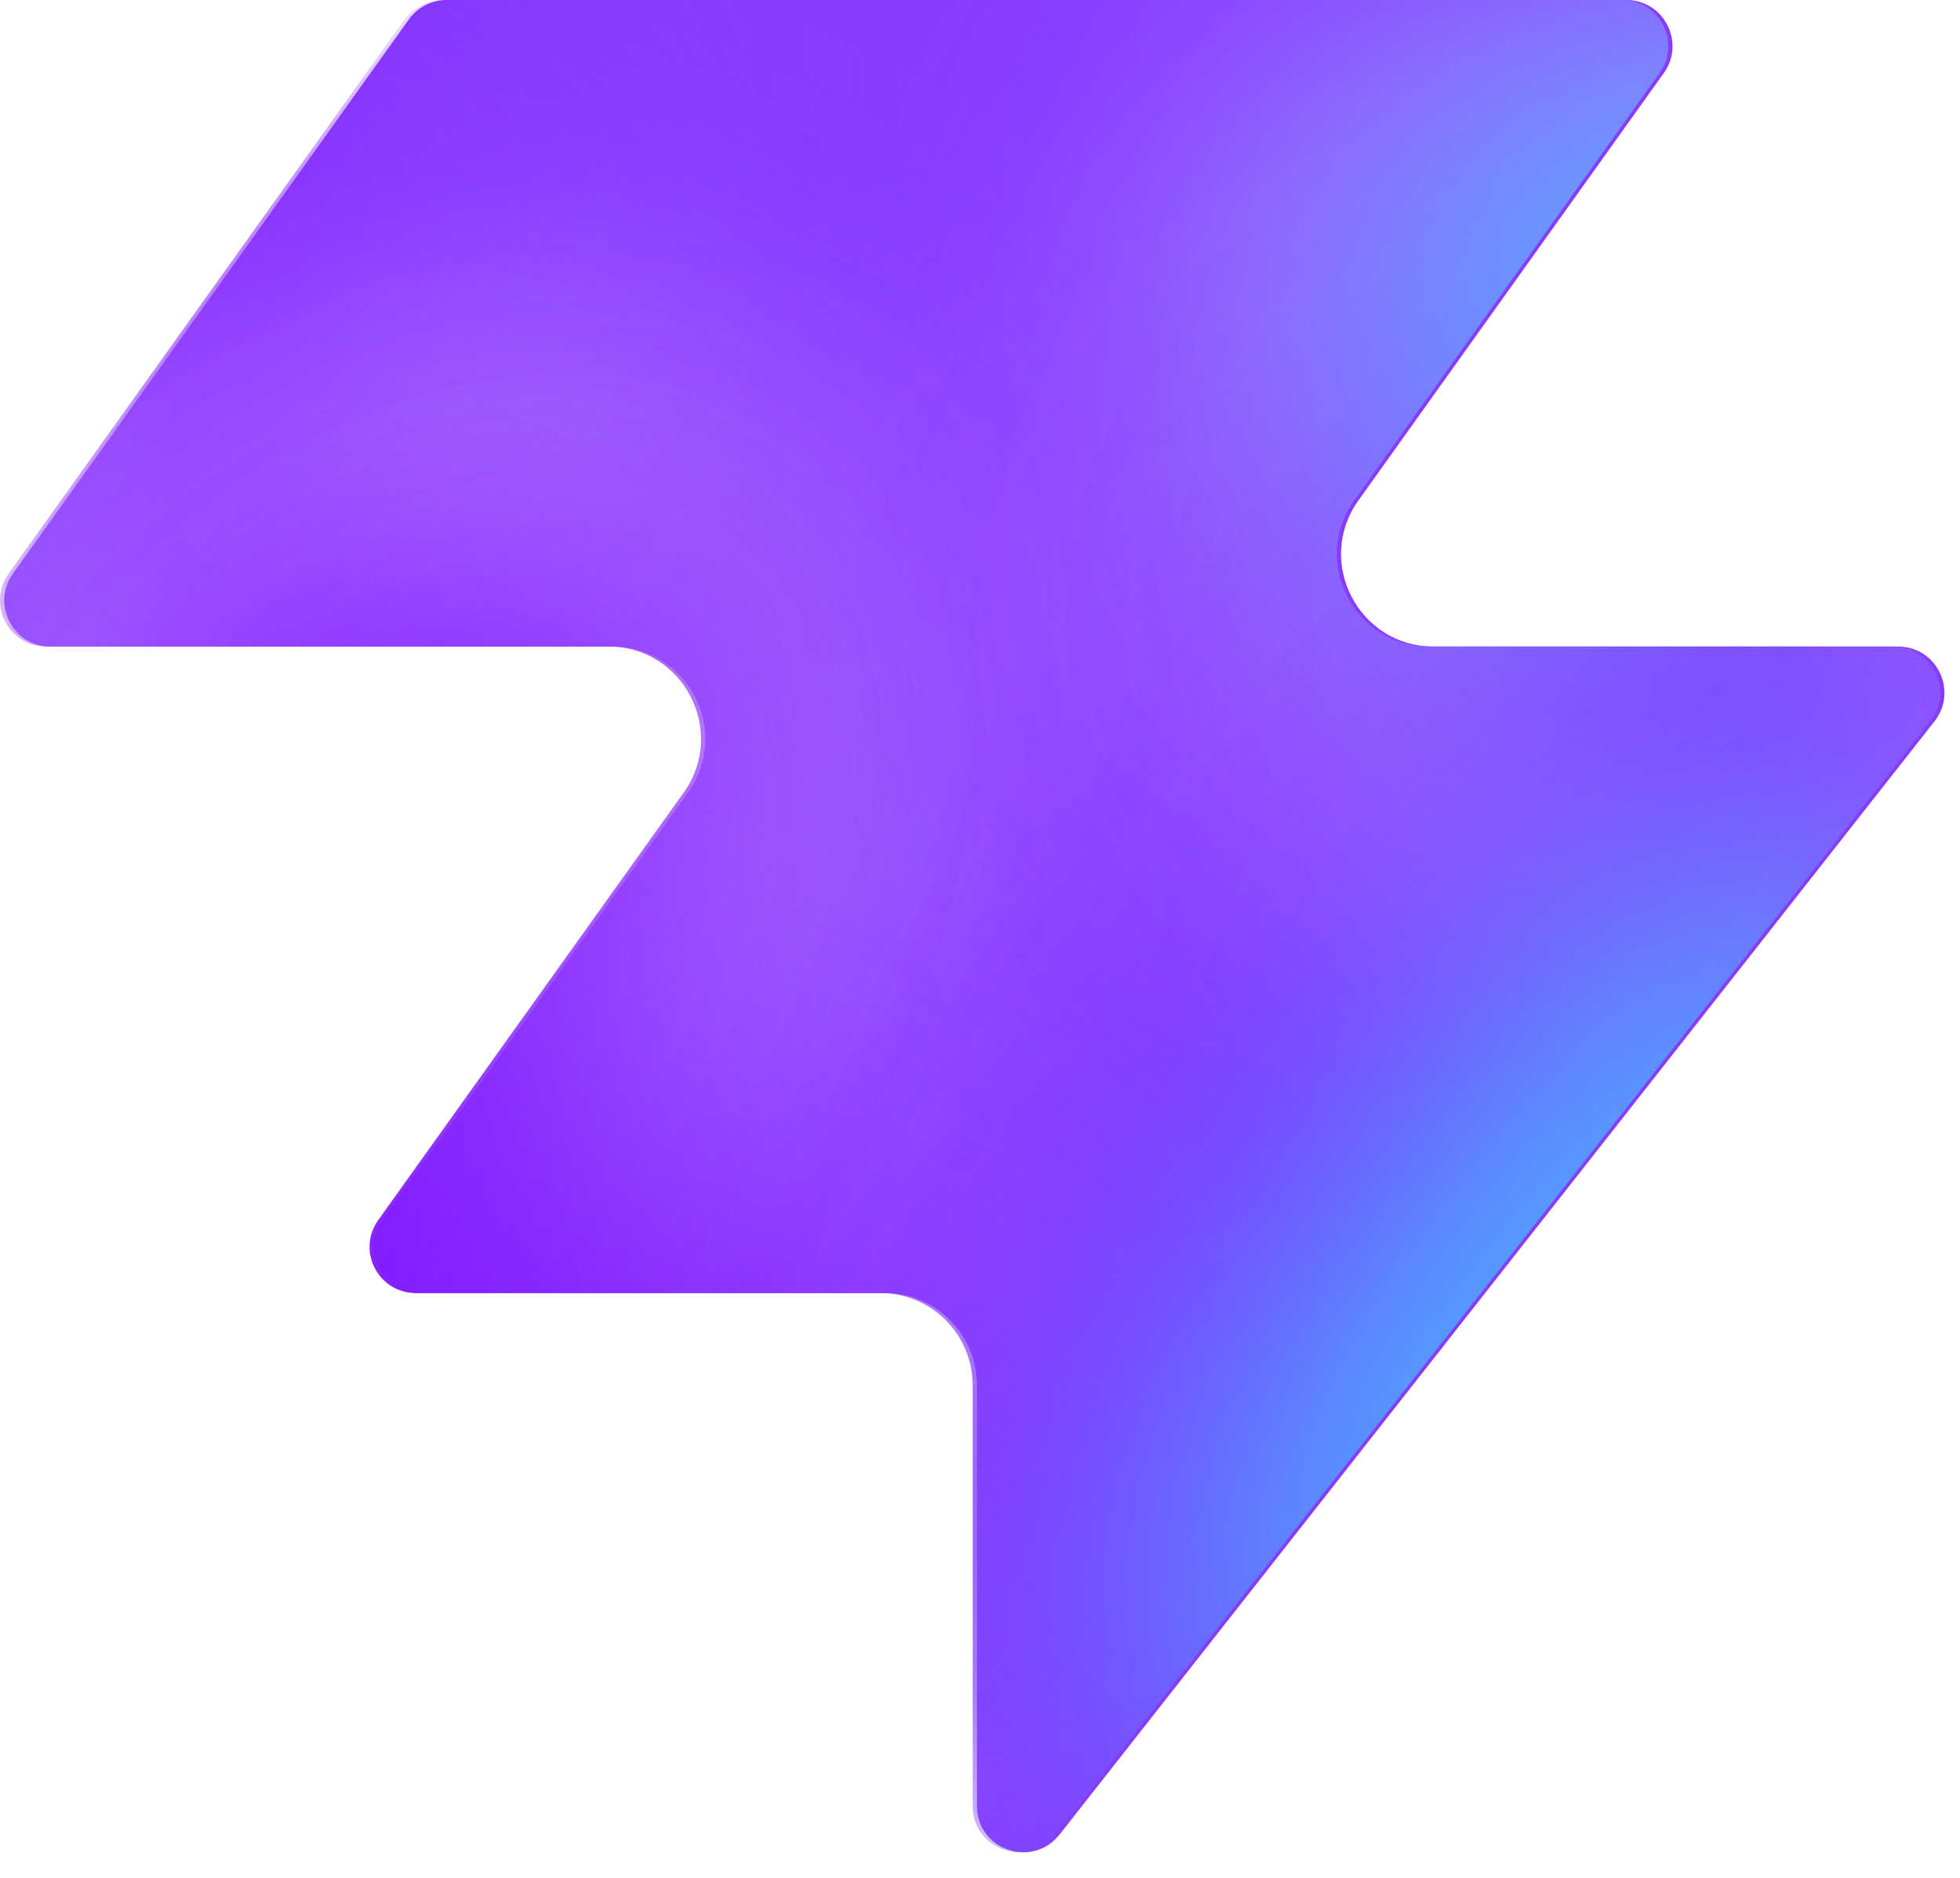
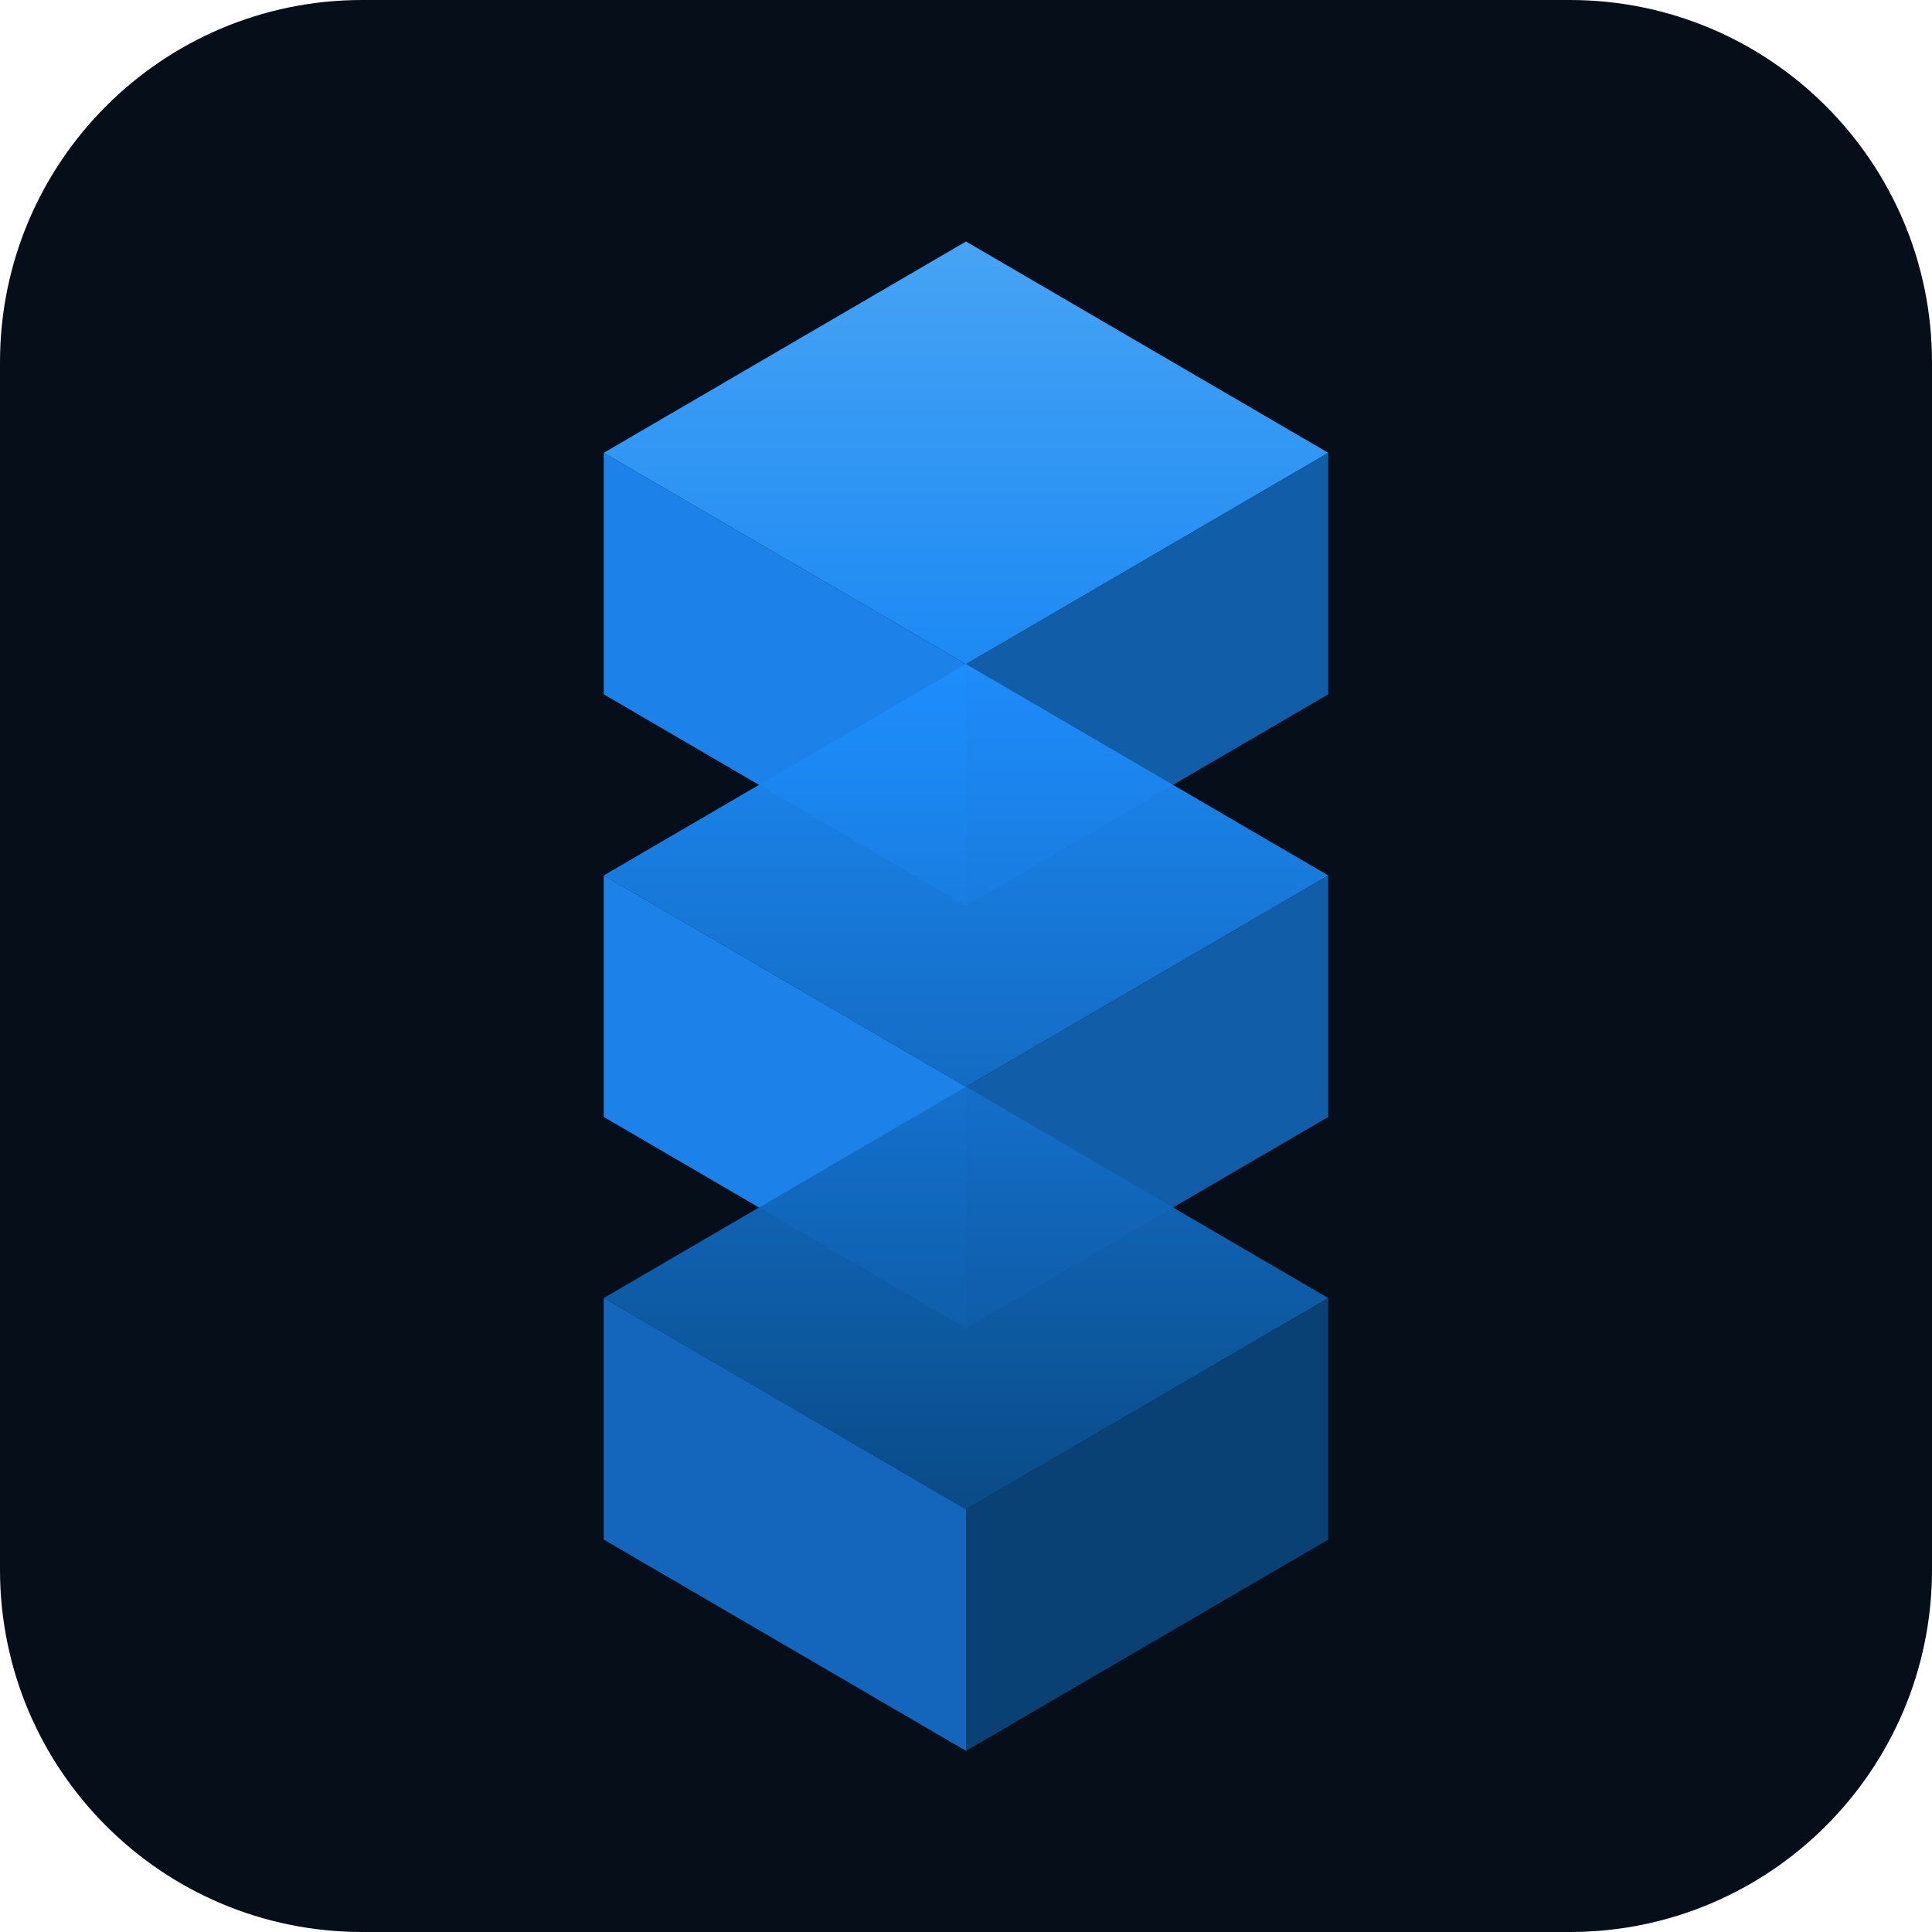
- <svg xmlns="http://www.w3.org/2000/svg" width="48" height="46" fill="none" viewBox="0 0 48 46">
-   <path fill="#863bff" d="M25.946 44.938c-.664.845-2.021.375-2.021-.698V33.937a2.26 2.26 0 0 0-2.262-2.262H10.287c-.92 0-1.456-1.04-.92-1.788l7.48-10.471c1.07-1.497 0-3.578-1.842-3.578H1.237c-.92 0-1.456-1.04-.92-1.788L10.013.474c.214-.297.556-.474.92-.474h28.894c.92 0 1.456 1.04.92 1.788l-7.48 10.471c-1.07 1.498 0 3.579 1.842 3.579h11.377c.943 0 1.473 1.088.89 1.83L25.947 44.94z" style="fill:#863bff;fill:color(display-p3 .525 .23 1);fill-opacity:1" />
-   <mask id="a" width="48" height="46" x="0" y="0" maskUnits="userSpaceOnUse" style="mask-type:alpha">
-     <path fill="#000" d="M25.842 44.938c-.664.844-2.021.375-2.021-.698V33.937a2.26 2.26 0 0 0-2.262-2.262H10.183c-.92 0-1.456-1.04-.92-1.788l7.48-10.471c1.07-1.498 0-3.579-1.842-3.579H1.133c-.92 0-1.456-1.04-.92-1.787L9.91.473c.214-.297.556-.474.92-.474h28.894c.92 0 1.456 1.04.92 1.788l-7.48 10.471c-1.07 1.498 0 3.578 1.842 3.578h11.377c.943 0 1.473 1.088.89 1.832L25.843 44.94z" style="fill:#000;fill-opacity:1" />
-   </mask>
-   <g mask="url(#a)">
-     <g filter="url(#b)">
-       <ellipse cx="5.508" cy="14.704" fill="#ede6ff" rx="5.508" ry="14.704" style="fill:#ede6ff;fill:color(display-p3 .927 .903 1);fill-opacity:1" transform="matrix(.00324 1 1 -.00324 -4.47 31.516)" />
-     </g>
-     <g filter="url(#c)">
-       <ellipse cx="10.399" cy="29.851" fill="#ede6ff" rx="10.399" ry="29.851" style="fill:#ede6ff;fill:color(display-p3 .927 .903 1);fill-opacity:1" transform="matrix(.00324 1 1 -.00324 -39.328 7.883)" />
-     </g>
-     <g filter="url(#d)">
-       <ellipse cx="5.508" cy="30.487" fill="#7e14ff" rx="5.508" ry="30.487" style="fill:#7e14ff;fill:color(display-p3 .492 .077 1);fill-opacity:1" transform="rotate(89.814 -25.913 -14.639)scale(1 -1)" />
-     </g>
-     <g filter="url(#e)">
-       <ellipse cx="5.508" cy="30.599" fill="#7e14ff" rx="5.508" ry="30.599" style="fill:#7e14ff;fill:color(display-p3 .492 .077 1);fill-opacity:1" transform="rotate(89.814 -32.644 -3.334)scale(1 -1)" />
-     </g>
-     <g filter="url(#f)">
-       <ellipse cx="5.508" cy="30.599" fill="#7e14ff" rx="5.508" ry="30.599" style="fill:#7e14ff;fill:color(display-p3 .492 .077 1);fill-opacity:1" transform="matrix(.00324 1 1 -.00324 -34.34 30.47)" />
-     </g>
-     <g filter="url(#g)">
-       <ellipse cx="14.072" cy="22.078" fill="#ede6ff" rx="14.072" ry="22.078" style="fill:#ede6ff;fill:color(display-p3 .927 .903 1);fill-opacity:1" transform="rotate(93.35 24.506 48.493)scale(-1 1)" />
-     </g>
-     <g filter="url(#h)">
-       <ellipse cx="3.47" cy="21.501" fill="#7e14ff" rx="3.47" ry="21.501" style="fill:#7e14ff;fill:color(display-p3 .492 .077 1);fill-opacity:1" transform="rotate(89.009 28.708 47.59)scale(-1 1)" />
-     </g>
-     <g filter="url(#i)">
-       <ellipse cx="3.47" cy="21.501" fill="#7e14ff" rx="3.47" ry="21.501" style="fill:#7e14ff;fill:color(display-p3 .492 .077 1);fill-opacity:1" transform="rotate(89.009 28.708 47.59)scale(-1 1)" />
-     </g>
-     <g filter="url(#j)">
-       <ellipse cx=".387" cy="8.972" fill="#7e14ff" rx="4.407" ry="29.108" style="fill:#7e14ff;fill:color(display-p3 .492 .077 1);fill-opacity:1" transform="rotate(39.51 .387 8.972)" />
-     </g>
-     <g filter="url(#k)">
-       <ellipse cx="47.523" cy="-6.092" fill="#7e14ff" rx="4.407" ry="29.108" style="fill:#7e14ff;fill:color(display-p3 .492 .077 1);fill-opacity:1" transform="rotate(37.892 47.523 -6.092)" />
-     </g>
-     <g filter="url(#l)">
-       <ellipse cx="41.412" cy="6.333" fill="#47bfff" rx="5.971" ry="9.665" style="fill:#47bfff;fill:color(display-p3 .28 .748 1);fill-opacity:1" transform="rotate(37.892 41.412 6.333)" />
-     </g>
-     <g filter="url(#m)">
-       <ellipse cx="-1.879" cy="38.332" fill="#7e14ff" rx="4.407" ry="29.108" style="fill:#7e14ff;fill:color(display-p3 .492 .077 1);fill-opacity:1" transform="rotate(37.892 -1.88 38.332)" />
-     </g>
-     <g filter="url(#n)">
-       <ellipse cx="-1.879" cy="38.332" fill="#7e14ff" rx="4.407" ry="29.108" style="fill:#7e14ff;fill:color(display-p3 .492 .077 1);fill-opacity:1" transform="rotate(37.892 -1.88 38.332)" />
-     </g>
-     <g filter="url(#o)">
-       <ellipse cx="35.651" cy="29.907" fill="#7e14ff" rx="4.407" ry="29.108" style="fill:#7e14ff;fill:color(display-p3 .492 .077 1);fill-opacity:1" transform="rotate(37.892 35.651 29.907)" />
-     </g>
-     <g filter="url(#p)">
-       <ellipse cx="38.418" cy="32.4" fill="#47bfff" rx="5.971" ry="15.297" style="fill:#47bfff;fill:color(display-p3 .28 .748 1);fill-opacity:1" transform="rotate(37.892 38.418 32.4)" />
-     </g>
-   </g>
+ <svg xmlns="http://www.w3.org/2000/svg" viewBox="0 0 32 32">
  <defs>
-     <filter id="b" width="60.045" height="41.654" x="-19.77" y="16.149" color-interpolation-filters="sRGB" filterUnits="userSpaceOnUse">
-       <feFlood flood-opacity="0" result="BackgroundImageFix" />
-       <feBlend in="SourceGraphic" in2="BackgroundImageFix" result="shape" />
-       <feGaussianBlur result="effect1_foregroundBlur_2002_17158" stdDeviation="7.659" />
-     </filter>
-     <filter id="c" width="90.34" height="51.437" x="-54.613" y="-7.533" color-interpolation-filters="sRGB" filterUnits="userSpaceOnUse">
-       <feFlood flood-opacity="0" result="BackgroundImageFix" />
-       <feBlend in="SourceGraphic" in2="BackgroundImageFix" result="shape" />
-       <feGaussianBlur result="effect1_foregroundBlur_2002_17158" stdDeviation="7.659" />
-     </filter>
-     <filter id="d" width="79.355" height="29.4" x="-49.64" y="2.03" color-interpolation-filters="sRGB" filterUnits="userSpaceOnUse">
-       <feFlood flood-opacity="0" result="BackgroundImageFix" />
-       <feBlend in="SourceGraphic" in2="BackgroundImageFix" result="shape" />
-       <feGaussianBlur result="effect1_foregroundBlur_2002_17158" stdDeviation="4.596" />
-     </filter>
-     <filter id="e" width="79.579" height="29.4" x="-45.045" y="20.029" color-interpolation-filters="sRGB" filterUnits="userSpaceOnUse">
-       <feFlood flood-opacity="0" result="BackgroundImageFix" />
-       <feBlend in="SourceGraphic" in2="BackgroundImageFix" result="shape" />
-       <feGaussianBlur result="effect1_foregroundBlur_2002_17158" stdDeviation="4.596" />
-     </filter>
-     <filter id="f" width="79.579" height="29.4" x="-43.513" y="21.178" color-interpolation-filters="sRGB" filterUnits="userSpaceOnUse">
-       <feFlood flood-opacity="0" result="BackgroundImageFix" />
-       <feBlend in="SourceGraphic" in2="BackgroundImageFix" result="shape" />
-       <feGaussianBlur result="effect1_foregroundBlur_2002_17158" stdDeviation="4.596" />
-     </filter>
-     <filter id="g" width="74.749" height="58.852" x="15.756" y="-17.901" color-interpolation-filters="sRGB" filterUnits="userSpaceOnUse">
-       <feFlood flood-opacity="0" result="BackgroundImageFix" />
-       <feBlend in="SourceGraphic" in2="BackgroundImageFix" result="shape" />
-       <feGaussianBlur result="effect1_foregroundBlur_2002_17158" stdDeviation="7.659" />
-     </filter>
-     <filter id="h" width="61.377" height="25.362" x="23.548" y="2.284" color-interpolation-filters="sRGB" filterUnits="userSpaceOnUse">
-       <feFlood flood-opacity="0" result="BackgroundImageFix" />
-       <feBlend in="SourceGraphic" in2="BackgroundImageFix" result="shape" />
-       <feGaussianBlur result="effect1_foregroundBlur_2002_17158" stdDeviation="4.596" />
-     </filter>
-     <filter id="i" width="61.377" height="25.362" x="23.548" y="2.284" color-interpolation-filters="sRGB" filterUnits="userSpaceOnUse">
-       <feFlood flood-opacity="0" result="BackgroundImageFix" />
-       <feBlend in="SourceGraphic" in2="BackgroundImageFix" result="shape" />
-       <feGaussianBlur result="effect1_foregroundBlur_2002_17158" stdDeviation="4.596" />
-     </filter>
-     <filter id="j" width="56.045" height="63.649" x="-27.636" y="-22.853" color-interpolation-filters="sRGB" filterUnits="userSpaceOnUse">
-       <feFlood flood-opacity="0" result="BackgroundImageFix" />
-       <feBlend in="SourceGraphic" in2="BackgroundImageFix" result="shape" />
-       <feGaussianBlur result="effect1_foregroundBlur_2002_17158" stdDeviation="4.596" />
-     </filter>
-     <filter id="k" width="54.814" height="64.646" x="20.116" y="-38.415" color-interpolation-filters="sRGB" filterUnits="userSpaceOnUse">
-       <feFlood flood-opacity="0" result="BackgroundImageFix" />
-       <feBlend in="SourceGraphic" in2="BackgroundImageFix" result="shape" />
-       <feGaussianBlur result="effect1_foregroundBlur_2002_17158" stdDeviation="4.596" />
-     </filter>
-     <filter id="l" width="33.541" height="35.313" x="24.641" y="-11.323" color-interpolation-filters="sRGB" filterUnits="userSpaceOnUse">
-       <feFlood flood-opacity="0" result="BackgroundImageFix" />
-       <feBlend in="SourceGraphic" in2="BackgroundImageFix" result="shape" />
-       <feGaussianBlur result="effect1_foregroundBlur_2002_17158" stdDeviation="4.596" />
-     </filter>
-     <filter id="m" width="54.814" height="64.646" x="-29.286" y="6.009" color-interpolation-filters="sRGB" filterUnits="userSpaceOnUse">
-       <feFlood flood-opacity="0" result="BackgroundImageFix" />
-       <feBlend in="SourceGraphic" in2="BackgroundImageFix" result="shape" />
-       <feGaussianBlur result="effect1_foregroundBlur_2002_17158" stdDeviation="4.596" />
-     </filter>
-     <filter id="n" width="54.814" height="64.646" x="-29.286" y="6.009" color-interpolation-filters="sRGB" filterUnits="userSpaceOnUse">
-       <feFlood flood-opacity="0" result="BackgroundImageFix" />
-       <feBlend in="SourceGraphic" in2="BackgroundImageFix" result="shape" />
-       <feGaussianBlur result="effect1_foregroundBlur_2002_17158" stdDeviation="4.596" />
-     </filter>
-     <filter id="o" width="54.814" height="64.646" x="8.244" y="-2.416" color-interpolation-filters="sRGB" filterUnits="userSpaceOnUse">
-       <feFlood flood-opacity="0" result="BackgroundImageFix" />
-       <feBlend in="SourceGraphic" in2="BackgroundImageFix" result="shape" />
-       <feGaussianBlur result="effect1_foregroundBlur_2002_17158" stdDeviation="4.596" />
-     </filter>
-     <filter id="p" width="39.409" height="43.623" x="18.713" y="10.588" color-interpolation-filters="sRGB" filterUnits="userSpaceOnUse">
-       <feFlood flood-opacity="0" result="BackgroundImageFix" />
-       <feBlend in="SourceGraphic" in2="BackgroundImageFix" result="shape" />
-       <feGaussianBlur result="effect1_foregroundBlur_2002_17158" stdDeviation="4.596" />
-     </filter>
+     <linearGradient id="g1" x1="0" y1="0" x2="0" y2="1">
+       <stop offset="0%" stop-color="#4AABFF" />
+       <stop offset="100%" stop-color="#1E8FFF" />
+     </linearGradient>
+     <linearGradient id="g2" x1="0" y1="0" x2="0" y2="1">
+       <stop offset="0%" stop-color="#1E8FFF" />
+       <stop offset="100%" stop-color="#1470CC" />
+     </linearGradient>
+     <linearGradient id="g3" x1="0" y1="0" x2="0" y2="1">
+       <stop offset="0%" stop-color="#1470CC" />
+       <stop offset="100%" stop-color="#0A4E8C" />
+     </linearGradient>
  </defs>
+   <rect width="32" height="32" rx="6" fill="#060E1A" />
+   <path d="M16 4 L22 7.5 L16 11 L10 7.5 Z" fill="url(#g1)" opacity="0.95" />
+   <path d="M16 11 L22 7.5 L22 11.5 L16 15 Z" fill="#1470CC" opacity="0.8" />
+   <path d="M16 11 L10 7.5 L10 11.5 L16 15 Z" fill="#1E8FFF" opacity="0.9" />
+   <path d="M16 11 L22 14.5 L16 18 L10 14.5 Z" fill="url(#g2)" opacity="0.95" />
+   <path d="M16 18 L22 14.5 L22 18.5 L16 22 Z" fill="#1470CC" opacity="0.8" />
+   <path d="M16 18 L10 14.5 L10 18.5 L16 22 Z" fill="#1E8FFF" opacity="0.9" />
+   <path d="M16 18 L22 21.5 L16 25 L10 21.5 Z" fill="url(#g3)" opacity="0.95" />
+   <path d="M16 25 L22 21.5 L22 25.5 L16 29 Z" fill="#0A4E8C" opacity="0.8" />
+   <path d="M16 25 L10 21.5 L10 25.5 L16 29 Z" fill="#1470CC" opacity="0.9" />
</svg>
